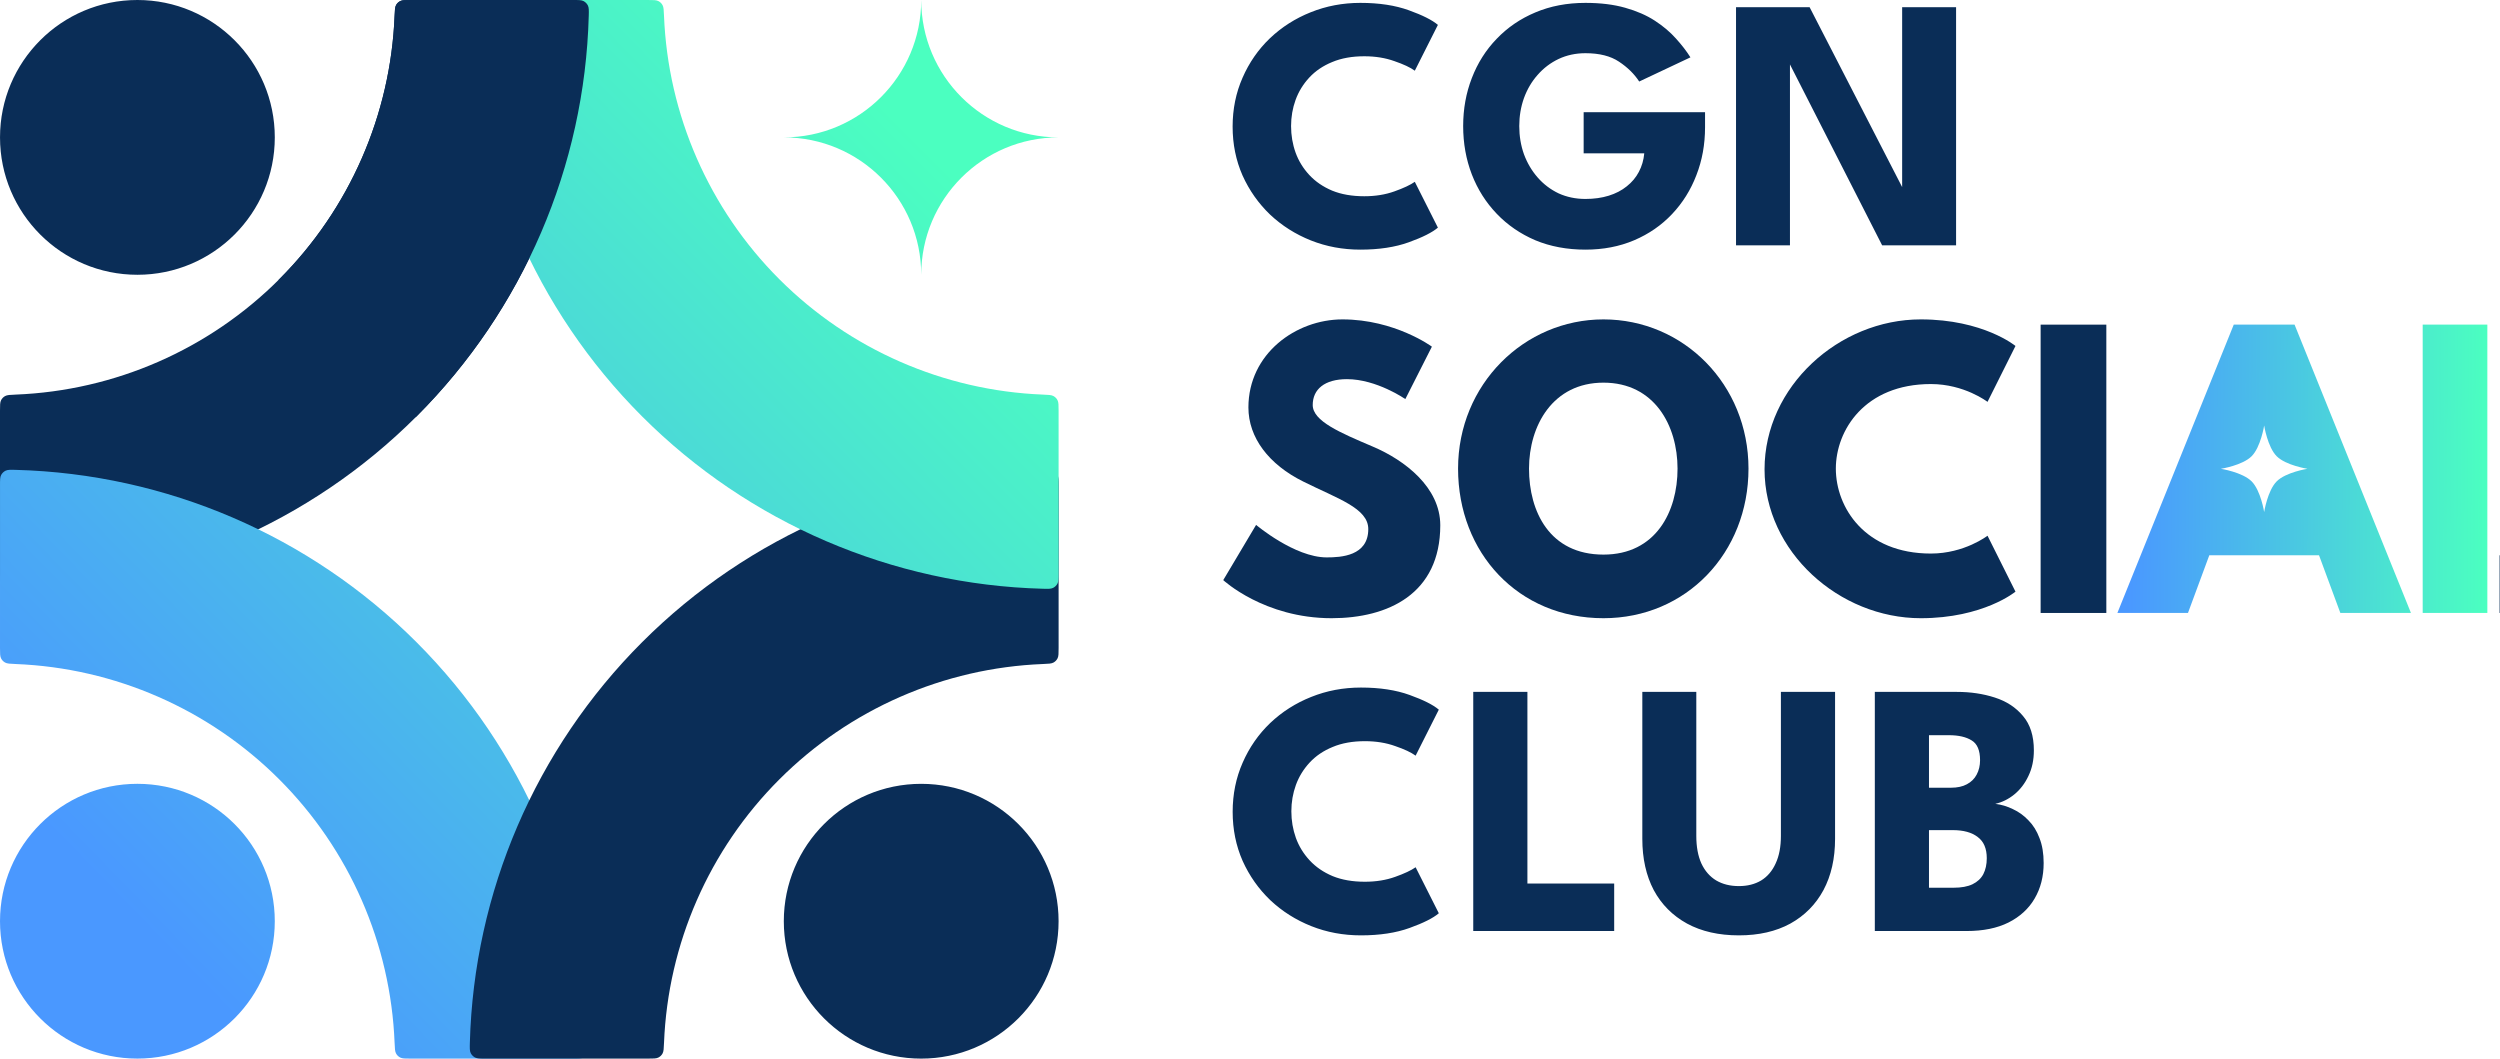
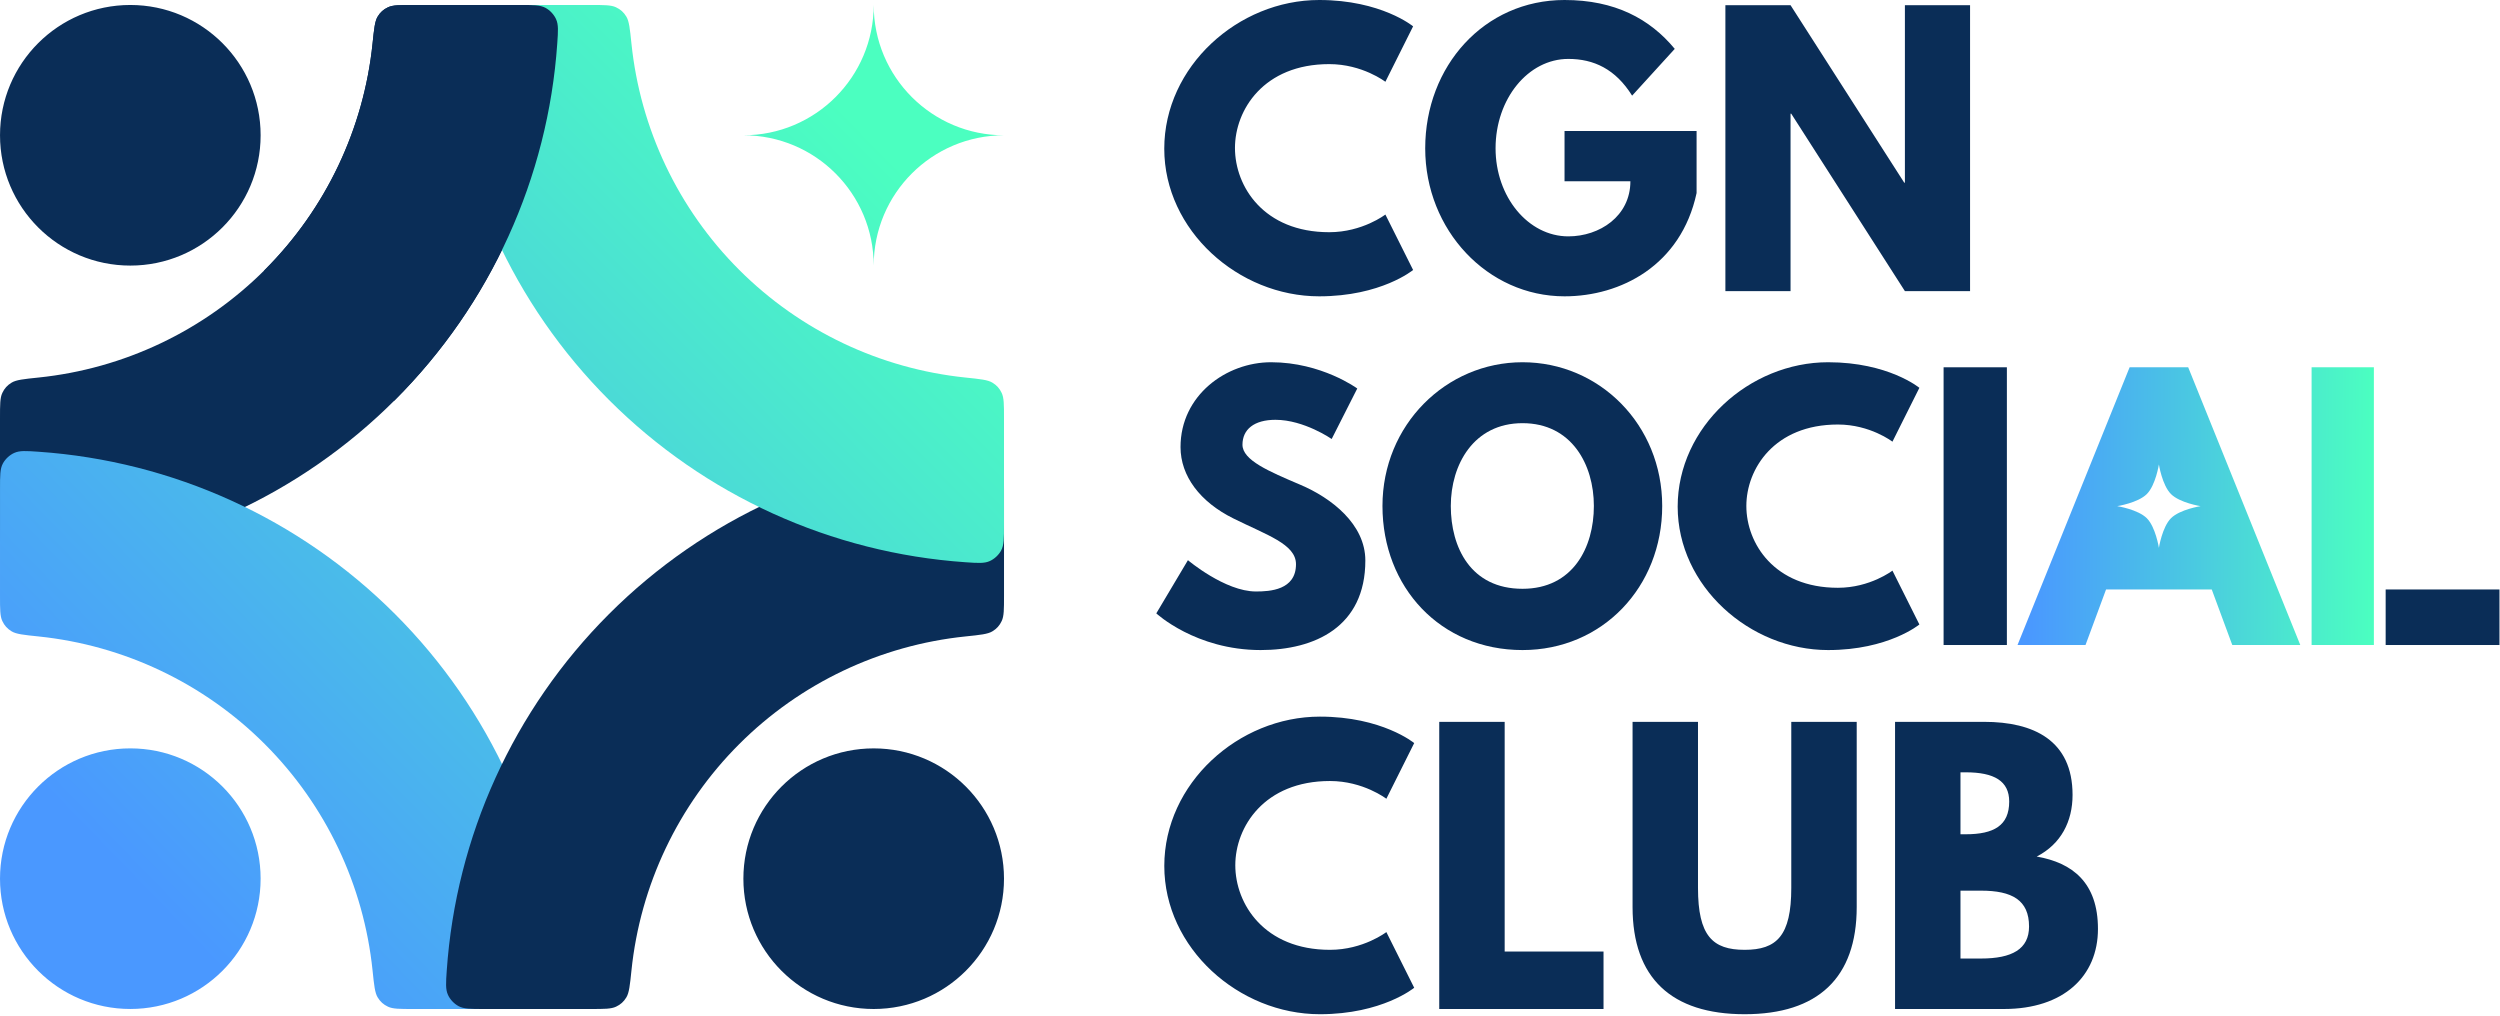
- <svg xmlns="http://www.w3.org/2000/svg" width="3037" height="1286" viewBox="400 391 3037 1286" fill="none">
-   <path d="M1096.27 391.005C1102.98 391.005 1106.34 391.004 1108.94 392.356C1111.19 393.525 1113.09 395.479 1114.2 397.758C1115.48 400.395 1115.39 403.665 1115.22 410.204C1110.31 592.995 1035.56 767.269 905.915 896.912C776.27 1026.56 601.993 1101.31 419.199 1106.21C412.66 1106.39 409.39 1106.47 406.753 1105.19C404.474 1104.08 402.52 1102.18 401.352 1099.93C399.999 1097.33 400 1093.98 400 1087.27L400.001 889.933C400.001 883.206 400.001 879.842 401.244 877.328C402.367 875.057 404.031 873.325 406.256 872.111C408.718 870.769 412.212 870.629 419.199 870.35C539.455 865.537 653.791 815.654 739.224 730.224C824.656 644.793 874.54 530.458 879.353 410.204C879.632 403.217 879.772 399.723 881.114 397.261C882.328 395.036 884.059 393.372 886.331 392.249C888.845 391.006 892.209 391.005 898.937 391.005H1096.27ZM566.916 391.002C659.093 391.002 733.817 465.726 733.817 557.901C733.817 650.077 659.093 724.8 566.916 724.8C474.739 724.8 400.014 650.077 400.014 557.901C400.014 465.726 474.739 391.002 566.916 391.002Z" fill="#0A2D57" />
-   <path d="M400.007 980.738C400.007 974.029 400.006 970.674 401.358 968.073C402.527 965.824 404.481 963.922 406.76 962.814C409.397 961.532 412.667 961.62 419.206 961.795C602 966.698 776.276 1041.45 905.922 1171.09C1035.57 1300.74 1110.32 1475.01 1115.22 1657.8C1115.4 1664.34 1115.49 1667.61 1114.21 1670.25C1113.1 1672.53 1111.19 1674.48 1108.95 1675.65C1106.34 1677 1102.99 1677 1096.28 1677L898.943 1677C892.216 1677 888.852 1677 886.338 1675.76C884.066 1674.63 882.334 1672.97 881.121 1670.74C879.778 1668.28 879.639 1664.79 879.359 1657.8C874.547 1537.55 824.663 1423.21 739.23 1337.78C653.798 1252.35 539.462 1202.47 419.206 1197.66C412.219 1197.38 408.725 1197.24 406.263 1195.89C404.038 1194.68 402.374 1192.95 401.251 1190.68C400.008 1188.16 400.007 1184.8 400.007 1178.07V980.738ZM400.004 1510.08C400.004 1417.9 474.729 1343.18 566.906 1343.18C659.083 1343.18 733.808 1417.9 733.808 1510.08C733.808 1602.25 659.083 1676.98 566.906 1676.98C474.729 1676.98 400.004 1602.25 400.004 1510.08Z" fill="url(#paint0_linear_76_1887)" />
-   <path d="M989.725 1676.99C983.016 1676.99 979.66 1676.99 977.059 1675.64C974.81 1674.47 972.908 1672.52 971.8 1670.24C970.518 1667.6 970.606 1664.33 970.781 1657.79C975.684 1475 1050.44 1300.73 1180.08 1171.09C1309.73 1041.44 1484 966.692 1666.8 961.789C1673.34 961.614 1676.61 961.526 1679.25 962.808C1681.52 963.916 1683.48 965.818 1684.65 968.066C1686 970.668 1686 974.023 1686 980.731L1686 1178.07C1686 1184.79 1686 1188.16 1684.75 1190.67C1683.63 1192.94 1681.97 1194.67 1679.74 1195.89C1677.28 1197.23 1673.79 1197.37 1666.8 1197.65C1546.54 1202.46 1432.21 1252.34 1346.77 1337.78C1261.34 1423.21 1211.46 1537.54 1206.65 1657.79C1206.37 1664.78 1206.23 1668.28 1204.88 1670.74C1203.67 1672.96 1201.94 1674.63 1199.67 1675.75C1197.15 1676.99 1193.79 1676.99 1187.06 1676.99L989.725 1676.99ZM1519.07 1677C1426.89 1677 1352.17 1602.27 1352.17 1510.1C1352.17 1417.92 1426.9 1343.2 1519.07 1343.2C1611.25 1343.2 1685.97 1417.92 1685.97 1510.1C1685.97 1602.27 1611.25 1677 1519.07 1677Z" fill="#0A2D57" />
-   <path d="M1187.05 391.009C1193.77 391.009 1197.14 391.009 1199.65 392.252C1201.92 393.376 1203.65 395.039 1204.87 397.264C1206.21 399.727 1206.35 403.22 1206.63 410.208C1211.44 530.461 1261.33 644.796 1346.76 730.227C1432.19 815.658 1546.53 865.54 1666.78 870.353C1673.77 870.633 1677.26 870.773 1679.73 872.116C1681.95 873.329 1683.62 875.06 1684.74 877.332C1685.98 879.846 1685.98 883.21 1685.98 889.937L1685.98 1087.27C1685.98 1093.98 1685.98 1097.33 1684.63 1099.94C1683.46 1102.18 1681.51 1104.09 1679.23 1105.19C1676.59 1106.48 1673.32 1106.39 1666.78 1106.21C1483.99 1101.31 1309.71 1026.56 1180.07 896.916C1050.42 767.272 975.668 592.998 970.766 410.208C970.59 403.669 970.502 400.399 971.784 397.762C972.892 395.483 974.794 393.529 977.043 392.361C979.645 391.009 982.999 391.008 989.708 391.008L1187.05 391.009ZM1519.1 391C1519.1 483.179 1593.82 557.898 1686 557.898C1593.82 557.898 1519.09 632.625 1519.09 724.804C1519.09 632.625 1444.35 557.888 1352.17 557.888C1444.35 557.888 1519.1 483.179 1519.1 391Z" fill="url(#paint1_linear_76_1887)" />
-   <path d="M400.014 1090.94C400.003 1089.84 400 1088.62 400 1087.27L400.001 889.933C400.001 888.561 400.003 887.328 400.014 886.214V1090.94ZM1096.27 391.004C1102.98 391.004 1106.34 391.005 1108.94 392.357C1111.19 393.526 1113.09 395.479 1114.2 397.758C1115.48 400.395 1115.39 403.665 1115.22 410.204C1110.31 592.995 1035.56 767.268 905.915 896.912C905.59 897.237 905.262 897.56 904.936 897.884L738.245 731.196C738.571 730.872 738.898 730.548 739.224 730.223C824.656 644.792 874.54 530.457 879.353 410.204C879.632 403.217 879.771 399.723 881.114 397.26C882.328 395.035 884.059 393.372 886.331 392.249C888.845 391.005 892.209 391.005 898.937 391.005L1096.27 391.004Z" fill="#0A2D57" />
-   <path d="M2057.35 629.398C2070.79 629.398 2082.99 627.426 2093.95 623.482C2105.05 619.538 2113.3 615.667 2118.71 611.868L2146.76 667.526C2139.89 673.369 2128.13 679.286 2111.48 685.275C2094.97 691.264 2075.32 694.259 2052.53 694.259C2031.21 694.259 2011.19 690.534 1992.49 683.084C1973.8 675.633 1957.29 665.189 1942.97 651.749C1928.8 638.163 1917.63 622.313 1909.45 604.199C1901.41 585.939 1897.39 566.144 1897.39 544.816C1897.39 523.488 1901.41 503.694 1909.45 485.434C1917.48 467.027 1928.58 451.031 1942.75 437.446C1957.07 423.86 1973.58 413.342 1992.28 405.892C2011.12 398.296 2031.21 394.497 2052.53 394.497C2075.32 394.497 2094.97 397.492 2111.48 403.481C2128.13 409.471 2139.89 415.387 2146.76 421.231L2118.71 476.888C2113.3 472.944 2105.05 469.073 2093.95 465.274C2082.99 461.33 2070.79 459.358 2057.35 459.358C2042.45 459.358 2029.45 461.695 2018.35 466.37C2007.25 470.899 1997.97 477.18 1990.52 485.215C1983.07 493.249 1977.52 502.306 1973.87 512.386C1970.22 522.466 1968.39 533.057 1968.39 544.159C1968.39 555.407 1970.22 566.144 1973.87 576.37C1977.52 586.45 1983.07 595.507 1990.52 603.542C1997.97 611.576 2007.25 617.931 2018.35 622.605C2029.45 627.134 2042.45 629.398 2057.35 629.398ZM2323.82 527.287H2471.29V545.693C2471.29 566.437 2467.79 585.793 2460.78 603.761C2453.91 621.729 2444.05 637.506 2431.19 651.092C2418.34 664.677 2403 675.268 2385.18 682.865C2367.36 690.461 2347.63 694.259 2326.01 694.259C2303.66 694.259 2283.36 690.461 2265.1 682.865C2246.98 675.122 2231.35 664.385 2218.21 650.653C2205.06 636.922 2194.98 620.999 2187.97 602.884C2180.95 584.624 2177.45 565.049 2177.45 544.159C2177.45 523.415 2180.95 503.986 2187.97 485.872C2194.98 467.612 2205.06 451.689 2218.21 438.103C2231.35 424.371 2246.98 413.707 2265.1 406.111C2283.36 398.369 2303.66 394.497 2326.01 394.497C2344.27 394.497 2360.34 396.47 2374.22 400.414C2388.25 404.358 2400.3 409.617 2410.38 416.191C2420.46 422.764 2429 429.995 2436.01 437.884C2443.03 445.626 2448.87 453.223 2453.54 460.673L2391.31 490.035C2385.32 480.832 2377.14 472.798 2366.77 465.932C2356.55 459.066 2342.96 455.633 2326.01 455.633C2314.18 455.633 2303.3 457.97 2293.37 462.645C2283.58 467.32 2275.1 473.747 2267.95 481.928C2260.79 489.962 2255.24 499.385 2251.29 510.195C2247.5 520.859 2245.6 532.18 2245.6 544.159C2245.6 556.284 2247.5 567.678 2251.29 578.342C2255.24 589.006 2260.79 598.429 2267.95 606.609C2275.1 614.79 2283.58 621.218 2293.37 625.892C2303.3 630.421 2314.18 632.685 2326.01 632.685C2336.39 632.685 2345.81 631.37 2354.28 628.741C2362.75 626.111 2370.06 622.313 2376.19 617.346C2382.48 612.38 2387.37 606.536 2390.88 599.817C2394.53 592.951 2396.72 585.427 2397.45 577.247H2323.82V527.287ZM2569.62 459.796L2574.44 460.673V689H2508.92V399.756H2598.32L2715.55 627.645L2710.73 628.522V399.756H2776.25V689H2686.41L2569.62 459.796Z" fill="#0A2D57" />
-   <path d="M3436.5 1065.58H3580.03V1135.63H3436.5V1065.58Z" fill="#0A2D57" />
-   <path d="M3328.82 1135.62H3243.06L3217.16 1065.57H3083.85L3057.95 1135.62H2972.19L3113.57 785.361H3187.44L3328.82 1135.62ZM3421.63 1135.62H3343.09V785.36H3421.63V1135.62ZM3150.5 907.913C3150.49 908.007 3146.38 934.135 3135.26 945.251C3124.12 956.388 3097.92 960.497 3097.92 960.497C3097.95 960.502 3124.13 964.611 3135.26 975.741C3146.39 986.869 3150.5 1013.04 3150.5 1013.08C3150.51 1013.03 3154.62 986.866 3165.75 975.741C3176.86 964.627 3202.98 960.514 3203.09 960.497C3203 960.484 3176.87 956.371 3165.75 945.251C3154.63 934.134 3150.52 908.007 3150.5 907.913Z" fill="url(#paint2_linear_76_1887)" />
-   <path d="M2958.77 785.368V1135.63H2878.95V785.368H2958.77Z" fill="#0A2D57" />
-   <path d="M2745.66 1063.46C2786.42 1063.46 2814.44 1041.8 2814.44 1041.8L2848.41 1109.73C2848.41 1109.73 2809.35 1142 2733.35 1142C2634.43 1142 2543.57 1061.33 2543.57 961.137C2543.57 860.516 2634 779 2733.35 779C2809.35 779 2848.41 811.267 2848.41 811.267L2814.44 879.196C2814.44 879.196 2786.42 857.544 2745.66 857.544C2665.42 857.544 2630.18 913.586 2630.18 960.288C2630.18 1007.41 2665.42 1063.46 2745.66 1063.46Z" fill="#0A2D57" />
-   <path d="M2171.26 960.288C2171.26 857.968 2251.5 779 2347.88 779C2445.1 779 2524.07 857.968 2524.07 960.288C2524.07 1062.61 2448.5 1142 2347.88 1142C2244.28 1142 2171.26 1062.61 2171.26 960.288ZM2257.45 960.288C2257.45 1012.51 2282.49 1064.73 2347.88 1064.73C2411.56 1064.73 2437.88 1012.51 2437.88 960.288C2437.88 908.067 2409.86 855.846 2347.88 855.846C2286.32 855.846 2257.45 908.067 2257.45 960.288Z" fill="#0A2D57" />
-   <path d="M2030.78 779C2094.46 779 2139.46 812.116 2139.46 812.116L2107.2 875.8C2107.2 875.8 2072.38 851.6 2036.29 851.6C2009.12 851.6 1994.69 863.912 1994.69 883.018C1994.69 902.547 2027.8 916.558 2067.71 933.54C2106.77 950.098 2149.65 983.214 2149.65 1029.07C2149.65 1112.71 2085.97 1142 2017.61 1142C1935.67 1142 1886 1095.72 1886 1095.72L1925.91 1028.64C1925.91 1028.64 1972.61 1068.13 2011.67 1068.13C2029.08 1068.13 2062.19 1066.43 2062.19 1033.74C2062.19 1008.26 2024.83 996.8 1983.22 975.996C1941.19 955.193 1916.57 922.502 1916.57 885.989C1916.57 820.607 1974.31 779 2030.78 779Z" fill="#0A2D57" />
-   <path d="M2058.09 1462.14C2071.58 1462.14 2083.84 1460.16 2094.84 1456.2C2105.99 1452.24 2114.28 1448.35 2119.7 1444.54L2147.87 1500.43C2140.98 1506.3 2129.17 1512.24 2112.44 1518.26C2095.87 1524.27 2076.13 1527.28 2053.25 1527.28C2031.83 1527.28 2011.73 1523.54 1992.95 1516.06C1974.17 1508.58 1957.59 1498.09 1943.22 1484.59C1928.99 1470.95 1917.76 1455.03 1909.55 1436.84C1901.48 1418.5 1897.44 1398.62 1897.44 1377.2C1897.44 1355.78 1901.48 1335.9 1909.55 1317.56C1917.62 1299.08 1928.77 1283.01 1943 1269.37C1957.37 1255.73 1973.95 1245.16 1992.73 1237.68C2011.65 1230.05 2031.83 1226.24 2053.25 1226.24C2076.13 1226.24 2095.87 1229.25 2112.44 1235.26C2129.17 1241.28 2140.98 1247.22 2147.87 1253.09L2119.7 1308.98C2114.28 1305.02 2105.99 1301.13 2094.84 1297.32C2083.84 1293.36 2071.58 1291.38 2058.09 1291.38C2043.12 1291.38 2030.07 1293.72 2018.92 1298.42C2007.77 1302.97 1998.45 1309.27 1990.97 1317.34C1983.49 1325.41 1977.91 1334.51 1974.24 1344.63C1970.58 1354.75 1968.74 1365.39 1968.74 1376.54C1968.74 1387.84 1970.58 1398.62 1974.24 1408.89C1977.91 1419.01 1983.49 1428.11 1990.97 1436.18C1998.45 1444.25 2007.77 1450.63 2018.92 1455.32C2030.07 1459.87 2043.12 1462.14 2058.09 1462.14ZM2189.7 1231.52H2255.5V1464.34H2360.91V1522H2189.7V1231.52ZM2563.44 1231.52H2629.24V1409.99C2629.24 1433.9 2624.54 1454.66 2615.16 1472.27C2605.77 1489.72 2592.34 1503.29 2574.88 1512.98C2557.43 1522.51 2536.59 1527.28 2512.39 1527.28C2488.03 1527.28 2467.05 1522.51 2449.45 1512.98C2431.84 1503.29 2418.35 1489.72 2408.96 1472.27C2399.72 1454.66 2395.09 1433.9 2395.09 1409.99V1231.52H2460.67V1406.47C2460.67 1419.67 2462.73 1430.82 2466.83 1439.92C2471.09 1449.01 2477.1 1455.91 2484.88 1460.6C2492.65 1465.15 2501.82 1467.42 2512.39 1467.42C2522.8 1467.42 2531.83 1465.15 2539.45 1460.6C2547.08 1455.91 2552.95 1449.01 2557.06 1439.92C2561.31 1430.82 2563.44 1419.67 2563.44 1406.47V1231.52ZM2677.53 1231.52H2777.22C2793.79 1231.52 2809.13 1233.79 2823.21 1238.34C2837.44 1242.89 2848.88 1250.37 2857.54 1260.79C2866.34 1271.06 2870.74 1284.99 2870.74 1302.6C2870.74 1314.19 2868.54 1324.53 2864.14 1333.63C2859.89 1342.72 2854.16 1350.21 2846.98 1356.07C2839.93 1361.8 2832.23 1365.61 2823.87 1367.52C2831.21 1368.4 2838.32 1370.52 2845.22 1373.9C2852.26 1377.13 2858.57 1381.67 2864.14 1387.54C2869.86 1393.26 2874.34 1400.45 2877.56 1409.11C2880.94 1417.62 2882.63 1427.74 2882.63 1439.48C2882.63 1455.76 2878.96 1470.14 2871.62 1482.61C2864.43 1494.93 2853.87 1504.62 2839.93 1511.66C2826.14 1518.55 2809.2 1522 2789.1 1522H2677.53V1231.52ZM2743.33 1469.41H2773.26C2782.65 1469.41 2790.27 1468.01 2796.14 1465.22C2802.16 1462.29 2806.56 1458.18 2809.35 1452.9C2812.13 1447.47 2813.53 1441.02 2813.53 1433.54C2813.53 1421.8 2809.86 1413.22 2802.52 1407.79C2795.34 1402.21 2785.21 1399.43 2772.16 1399.43H2743.33V1469.41ZM2743.33 1347.93H2769.95C2777.73 1347.93 2784.19 1346.54 2789.32 1343.75C2794.6 1340.96 2798.56 1337.08 2801.2 1332.09C2803.99 1326.95 2805.38 1321.08 2805.38 1314.48C2805.38 1302.6 2802.01 1294.6 2795.26 1290.5C2788.51 1286.24 2779.27 1284.11 2767.53 1284.11H2743.33V1347.93Z" fill="#0A2D57" />
+ <svg xmlns="http://www.w3.org/2000/svg" width="1494" height="607" viewBox="0 0 1494 607" fill="none">
+   <path d="M310.774 2.978C318.789 2.978 322.796 2.978 325.983 4.685C328.663 6.122 331.064 8.694 332.312 11.467C333.796 14.764 333.538 18.51 333.02 26.002C327.483 106.121 293.194 181.864 236.041 239.016C178.888 296.168 103.145 330.456 23.024 335.992C15.532 336.51 11.787 336.768 8.49 335.284C5.717 334.036 3.144 331.635 1.707 328.955C0 325.769 -3.48218e-05 321.761 3.0819e-07 313.746L0.001 249.842C0.001 241.787 0.001 237.759 1.375 234.844C2.671 232.093 4.353 230.227 6.956 228.655C9.715 226.989 14.144 226.533 23.002 225.618C73.913 220.36 121.751 197.763 158.27 161.244C194.789 124.726 217.385 76.888 222.643 25.978C223.558 17.122 224.016 12.693 225.682 9.934C227.254 7.331 229.119 5.649 231.87 4.353C234.785 2.979 238.813 2.978 246.868 2.978H310.774ZM77.877 2.977C120.883 2.977 155.748 37.84 155.748 80.846C155.748 123.851 120.883 158.714 77.877 158.714C34.871 158.714 0.007 123.851 0.007 80.846C0.007 37.84 34.871 2.977 77.877 2.977Z" fill="#0A2D57" />
+   <path d="M0.003 292.207C0.003 284.193 0.003 280.185 1.711 276.999C3.147 274.319 5.719 271.918 8.492 270.67C11.789 269.186 15.535 269.444 23.027 269.962C103.148 275.498 178.891 309.787 236.045 366.939C293.198 424.091 327.487 499.834 333.023 579.953C333.541 587.444 333.799 591.19 332.315 594.487C331.067 597.26 328.666 599.832 325.986 601.268C322.8 602.976 318.792 602.976 310.777 602.976H246.87C238.816 602.976 234.788 602.976 231.873 601.602C229.122 600.306 227.256 598.623 225.684 596.02C224.018 593.261 223.561 588.832 222.646 579.975C217.388 529.065 194.792 481.228 158.273 444.709C121.754 408.191 73.916 385.595 23.005 380.337C14.147 379.422 9.718 378.964 6.959 377.298C4.356 375.726 2.674 373.861 1.378 371.11C0.004 368.194 0.003 364.167 0.003 356.113V292.207ZM0.002 525.096C0.002 482.091 34.865 447.228 77.872 447.228C120.878 447.228 155.743 482.091 155.743 525.096C155.743 568.102 120.878 602.965 77.872 602.965C34.865 602.965 0.002 568.102 0.002 525.096Z" fill="url(#paint0_linear_167_9546)" />
+   <path d="M289.226 602.973C281.211 602.973 277.204 602.973 274.017 601.266C271.337 599.83 268.936 597.257 267.688 594.484C266.204 591.188 266.462 587.441 266.98 579.95C272.517 499.83 306.806 424.088 363.959 366.936C421.112 309.784 496.855 275.496 576.976 269.959C584.468 269.442 588.213 269.184 591.51 270.667C594.283 271.915 596.856 274.316 598.293 276.997C600 280.183 600 284.191 600 292.205L599.999 356.11C599.999 364.165 599.999 368.192 598.625 371.107C597.329 373.858 595.647 375.724 593.044 377.296C590.285 378.962 585.856 379.419 576.998 380.334C526.087 385.592 478.249 408.189 441.73 444.707C405.212 481.225 382.615 529.063 377.357 579.973C376.442 588.83 375.984 593.258 374.318 596.017C372.746 598.62 370.881 600.303 368.13 601.599C365.215 602.973 361.187 602.973 353.132 602.973L289.226 602.973ZM522.118 602.975C479.112 602.975 444.247 568.112 444.247 525.106C444.247 482.1 479.112 447.237 522.118 447.237C565.125 447.237 599.988 482.1 599.988 525.106C599.988 568.112 565.125 602.974 522.118 602.975Z" fill="#0A2D57" />
+   <path d="M353.122 2.981C361.177 2.981 365.206 2.98 368.121 4.354C370.872 5.65 372.737 7.334 374.309 9.937C375.975 12.696 376.433 17.124 377.347 25.981C382.606 76.891 405.202 124.729 441.721 161.247C478.24 197.765 526.078 220.361 576.989 225.619C585.846 226.534 590.276 226.992 593.034 228.658C595.637 230.23 597.32 232.096 598.616 234.847C599.99 237.762 599.99 241.79 599.99 249.844L599.991 313.749C599.991 321.763 599.991 325.771 598.283 328.957C596.847 331.638 594.274 334.039 591.501 335.287C588.204 336.77 584.458 336.512 576.967 335.995C496.846 330.458 421.102 296.169 363.949 239.017C306.796 181.865 272.507 106.123 266.971 26.003C266.453 18.512 266.195 14.766 267.679 11.47C268.927 8.697 271.328 6.124 274.008 4.688C277.194 2.98 281.202 2.98 289.217 2.981H353.122ZM522.128 2.976C522.128 45.983 556.989 80.844 599.998 80.845C556.989 80.845 522.124 115.709 522.124 158.717C522.124 115.709 487.254 80.84 444.245 80.84C487.254 80.84 522.128 45.983 522.128 2.976Z" fill="url(#paint1_linear_167_9546)" />
+   <path d="M0.007 316.943C0.002 315.953 -5.00598e-06 314.891 9.07414e-09 313.746L0.001 249.842C0.001 248.656 0.003 247.557 0.007 246.536V316.943ZM310.774 2.978C318.789 2.978 322.796 2.978 325.983 4.686C328.663 6.122 331.064 8.694 332.312 11.467C333.796 14.764 333.538 18.51 333.02 26.002C327.483 106.121 293.194 181.864 236.041 239.016C235.89 239.168 235.736 239.318 235.584 239.47L157.812 161.697C157.964 161.546 158.118 161.396 158.27 161.245C194.789 124.726 217.385 76.889 222.643 25.979C223.558 17.122 224.016 12.693 225.682 9.934C227.254 7.332 229.119 5.649 231.87 4.353C234.785 2.979 238.813 2.978 246.868 2.978H310.774Z" fill="#0A2D57" />
+   <path d="M794.35 138.766C814.233 138.766 827.902 128.204 827.902 128.204L844.472 161.342C844.472 161.342 825.417 177.083 788.344 177.083C740.086 177.083 695.764 137.731 695.764 88.852C695.764 39.766 739.879 -3.80411e-05 788.344 -3.80411e-05C825.417 -3.80411e-05 844.472 15.741 844.472 15.741L827.902 48.879C827.902 48.879 814.233 38.316 794.35 38.316C755.205 38.316 738.015 65.655 738.015 88.438C738.015 111.427 755.205 138.766 794.35 138.766ZM1013.88 78.289V115.363C1004.56 158.649 968.518 177.083 934.966 177.083C888.987 177.083 851.706 137.524 851.706 88.645C851.706 39.559 886.915 -3.80411e-05 934.966 -3.80411e-05C964.997 -3.80411e-05 985.916 11.184 1000.83 29.203L975.353 57.163C965.412 41.216 952.363 35.209 937.244 35.209C913.219 35.209 893.75 59.028 893.75 88.645C893.75 117.641 913.219 141.252 937.244 141.252C955.884 141.252 974.318 129.239 974.318 108.321H934.966V78.289H1013.88ZM1070.03 67.933V173.976H1031.09V3.107H1070.03L1137.96 109.149H1138.37V3.107H1177.31V173.976H1138.37L1070.44 67.933H1070.03Z" fill="#0A2D57" />
+   <path d="M1425.67 352.266H1493.68V385.458H1425.67V352.266Z" fill="#0A2D57" />
+   <path d="M1374.65 385.454H1334.01L1321.74 352.262H1258.58L1246.3 385.454H1205.67L1272.66 219.489H1307.66L1374.65 385.454ZM1418.63 385.454H1381.41V219.489H1418.63V385.454ZM1290.16 277.558C1290.16 277.558 1288.21 289.973 1282.94 295.25C1277.67 300.516 1265.3 302.465 1265.24 302.474C1265.29 302.482 1277.67 304.431 1282.94 309.697C1288.19 314.95 1290.14 327.275 1290.16 327.389C1290.17 327.284 1292.13 314.952 1297.38 309.697C1302.66 304.42 1315.07 302.474 1315.07 302.474C1315.04 302.469 1302.65 300.521 1297.38 295.25C1292.1 289.973 1290.16 277.558 1290.16 277.558Z" fill="url(#paint2_linear_167_9546)" />
+   <path d="M1199.31 219.493V385.458H1161.49V219.493H1199.31Z" fill="#0A2D57" />
+   <path d="M1098.33 351.259C1117.65 351.259 1130.92 341 1130.92 341L1147.02 373.187C1147.02 373.187 1128.51 388.476 1092.5 388.476C1045.63 388.476 1002.58 350.254 1002.58 302.778C1002.58 255.1 1045.43 216.476 1092.5 216.476C1128.51 216.476 1147.02 231.765 1147.02 231.765L1130.92 263.952C1130.92 263.952 1117.65 253.692 1098.33 253.692C1060.31 253.692 1043.62 280.247 1043.62 302.375C1043.62 324.705 1060.31 351.259 1098.33 351.259Z" fill="#0A2D57" />
+   <path d="M826.164 302.375C826.164 253.893 864.185 216.476 909.85 216.476C955.918 216.476 993.336 253.893 993.336 302.375C993.336 350.857 957.528 388.476 909.85 388.476C860.765 388.476 826.164 350.857 826.164 302.375ZM867.001 302.375C867.001 327.119 878.87 351.863 909.85 351.863C940.026 351.863 952.498 327.119 952.498 302.375C952.498 277.631 939.221 252.888 909.85 252.888C880.681 252.888 867.001 277.631 867.001 302.375Z" fill="#0A2D57" />
+   <path d="M759.599 216.476C789.774 216.476 811.098 232.167 811.098 232.167L795.809 262.342C795.809 262.342 779.313 250.876 762.214 250.876C749.339 250.876 742.499 256.71 742.499 265.762C742.499 275.016 758.191 281.655 777.1 289.702C795.608 297.547 815.926 313.238 815.926 334.965C815.926 374.595 785.751 388.476 753.362 388.476C714.537 388.476 691 366.548 691 366.548L709.91 334.764C709.91 334.764 732.039 353.472 750.546 353.472C758.794 353.472 774.485 352.668 774.485 337.178C774.485 325.107 756.782 319.676 737.068 309.819C717.152 299.961 705.484 284.471 705.484 267.171C705.484 236.19 732.843 216.476 759.599 216.476Z" fill="#0A2D57" />
+   <path d="M794.792 567.616C814.76 567.616 828.488 557.008 828.488 557.008L845.128 590.288C845.128 590.288 825.992 606.096 788.76 606.096C740.296 606.096 695.784 566.576 695.784 517.488C695.784 468.192 740.088 428.256 788.76 428.256C825.992 428.256 845.128 444.064 845.128 444.064L828.488 477.344C828.488 477.344 814.76 466.736 794.792 466.736C755.48 466.736 738.216 494.192 738.216 517.072C738.216 540.16 755.48 567.616 794.792 567.616ZM899.193 431.376V568.656H958.265V602.976H860.089V431.376H899.193ZM1109.57 431.376V542.032C1109.57 584.464 1086.27 606.096 1042.59 606.096C998.915 606.096 975.619 584.464 975.619 542.032V431.376H1014.72V530.592C1014.72 559.296 1023.46 567.616 1042.59 567.616C1061.73 567.616 1070.47 559.296 1070.47 530.592V431.376H1109.57ZM1132.48 431.376H1185.73C1215.26 431.376 1238.56 442.4 1238.56 475.056C1238.56 490.864 1231.7 504.384 1217.14 511.872C1238.56 515.616 1253.74 527.472 1253.74 555.136C1253.74 583.424 1233.15 602.976 1197.58 602.976H1132.48V431.376ZM1171.58 498.56H1174.7C1191.55 498.56 1200.7 493.36 1200.7 479.008C1200.7 466.736 1191.76 461.536 1174.7 461.536H1171.58V498.56ZM1171.58 572.816H1183.86C1202.37 572.816 1212.56 567.2 1212.56 553.68C1212.56 537.872 1202.37 532.256 1183.86 532.256H1171.58V572.816Z" fill="#0A2D57" />
  <defs>
-     <linearGradient id="paint0_linear_76_1887" x1="567.109" y1="1509.9" x2="1549.7" y2="554.753" gradientUnits="userSpaceOnUse">
+     <linearGradient id="paint0_linear_167_9546" x1="77.894" y1="525.085" x2="535.904" y2="79.869" gradientUnits="userSpaceOnUse">
      <stop stop-color="#4A98FF" />
      <stop offset="1" stop-color="#4BFFC0" />
    </linearGradient>
-     <linearGradient id="paint1_linear_76_1887" x1="564.805" y1="1505.26" x2="1516.25" y2="560.908" gradientUnits="userSpaceOnUse">
+     <linearGradient id="paint1_linear_167_9546" x1="77.383" y1="522.359" x2="520.877" y2="82.175" gradientUnits="userSpaceOnUse">
      <stop stop-color="#4A98FF" />
      <stop offset="1" stop-color="#4BFFC0" />
    </linearGradient>
-     <linearGradient id="paint2_linear_76_1887" x1="2946.53" y1="958.28" x2="3421.63" y2="960.492" gradientUnits="userSpaceOnUse">
+     <linearGradient id="paint2_linear_167_9546" x1="1193.51" y1="301.423" x2="1418.63" y2="302.471" gradientUnits="userSpaceOnUse">
      <stop offset="0.082" stop-color="#4A98FF" />
      <stop offset="1" stop-color="#4BFFC0" />
    </linearGradient>
  </defs>
</svg>
